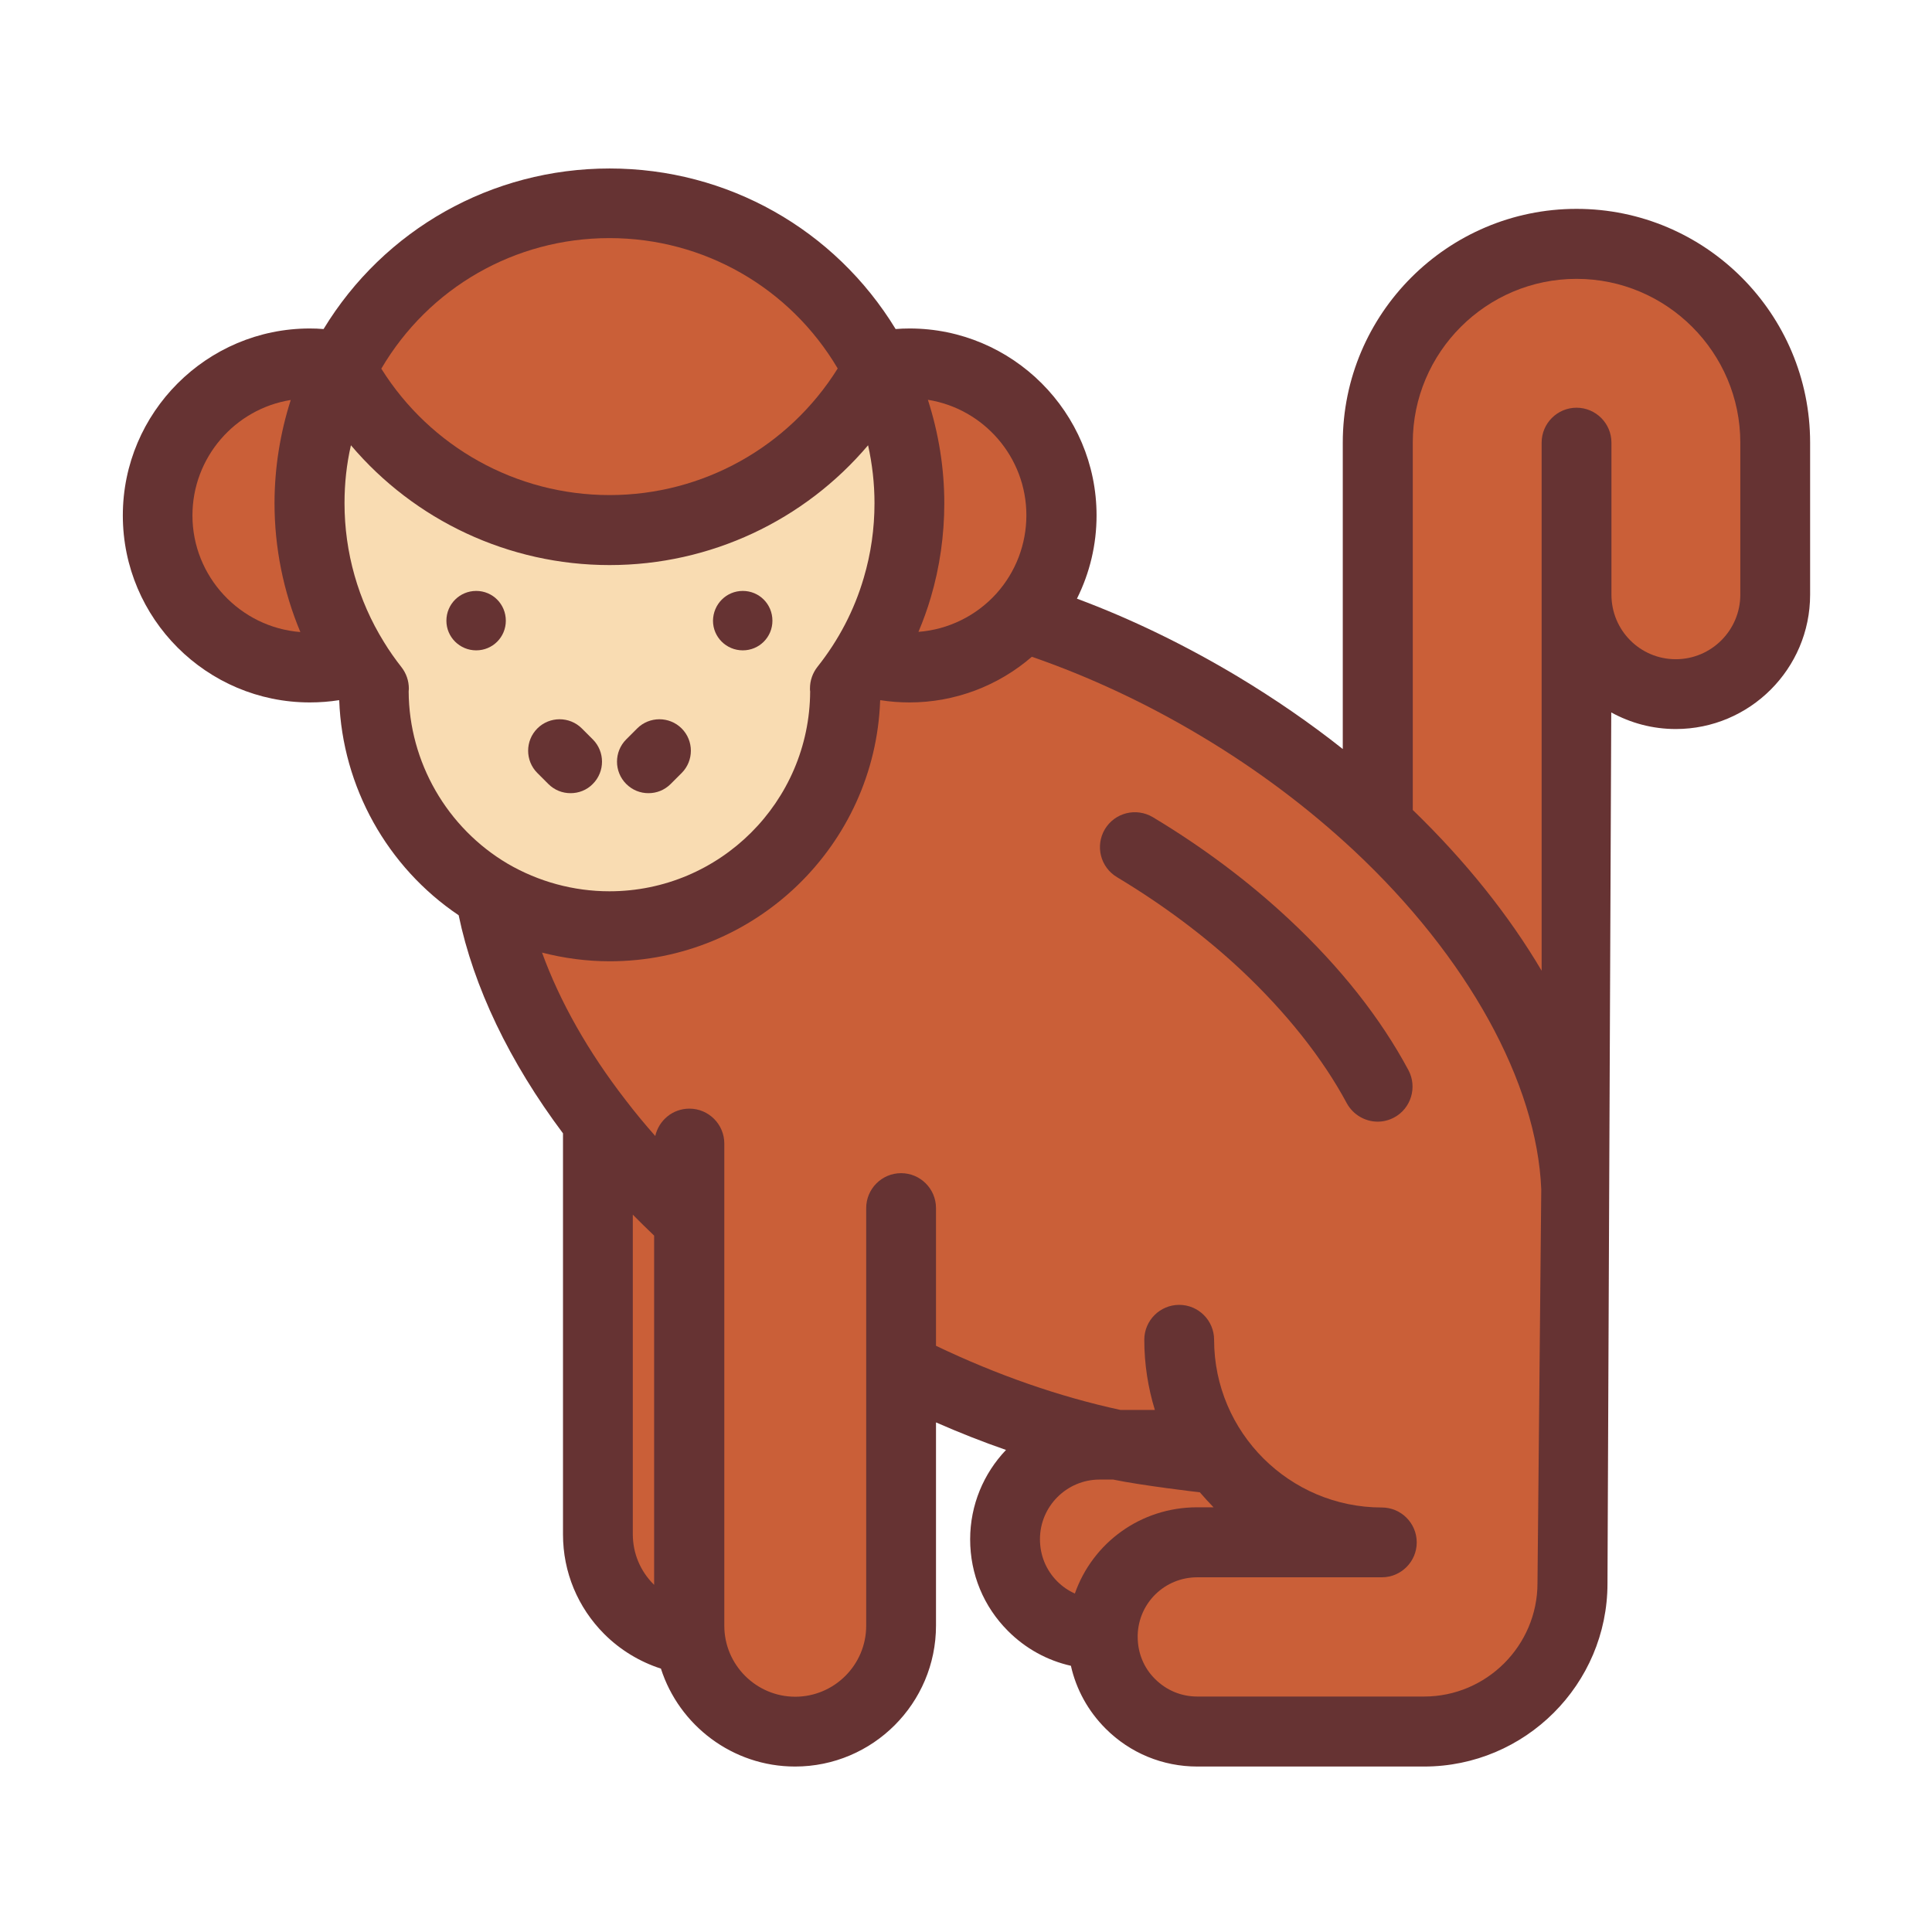
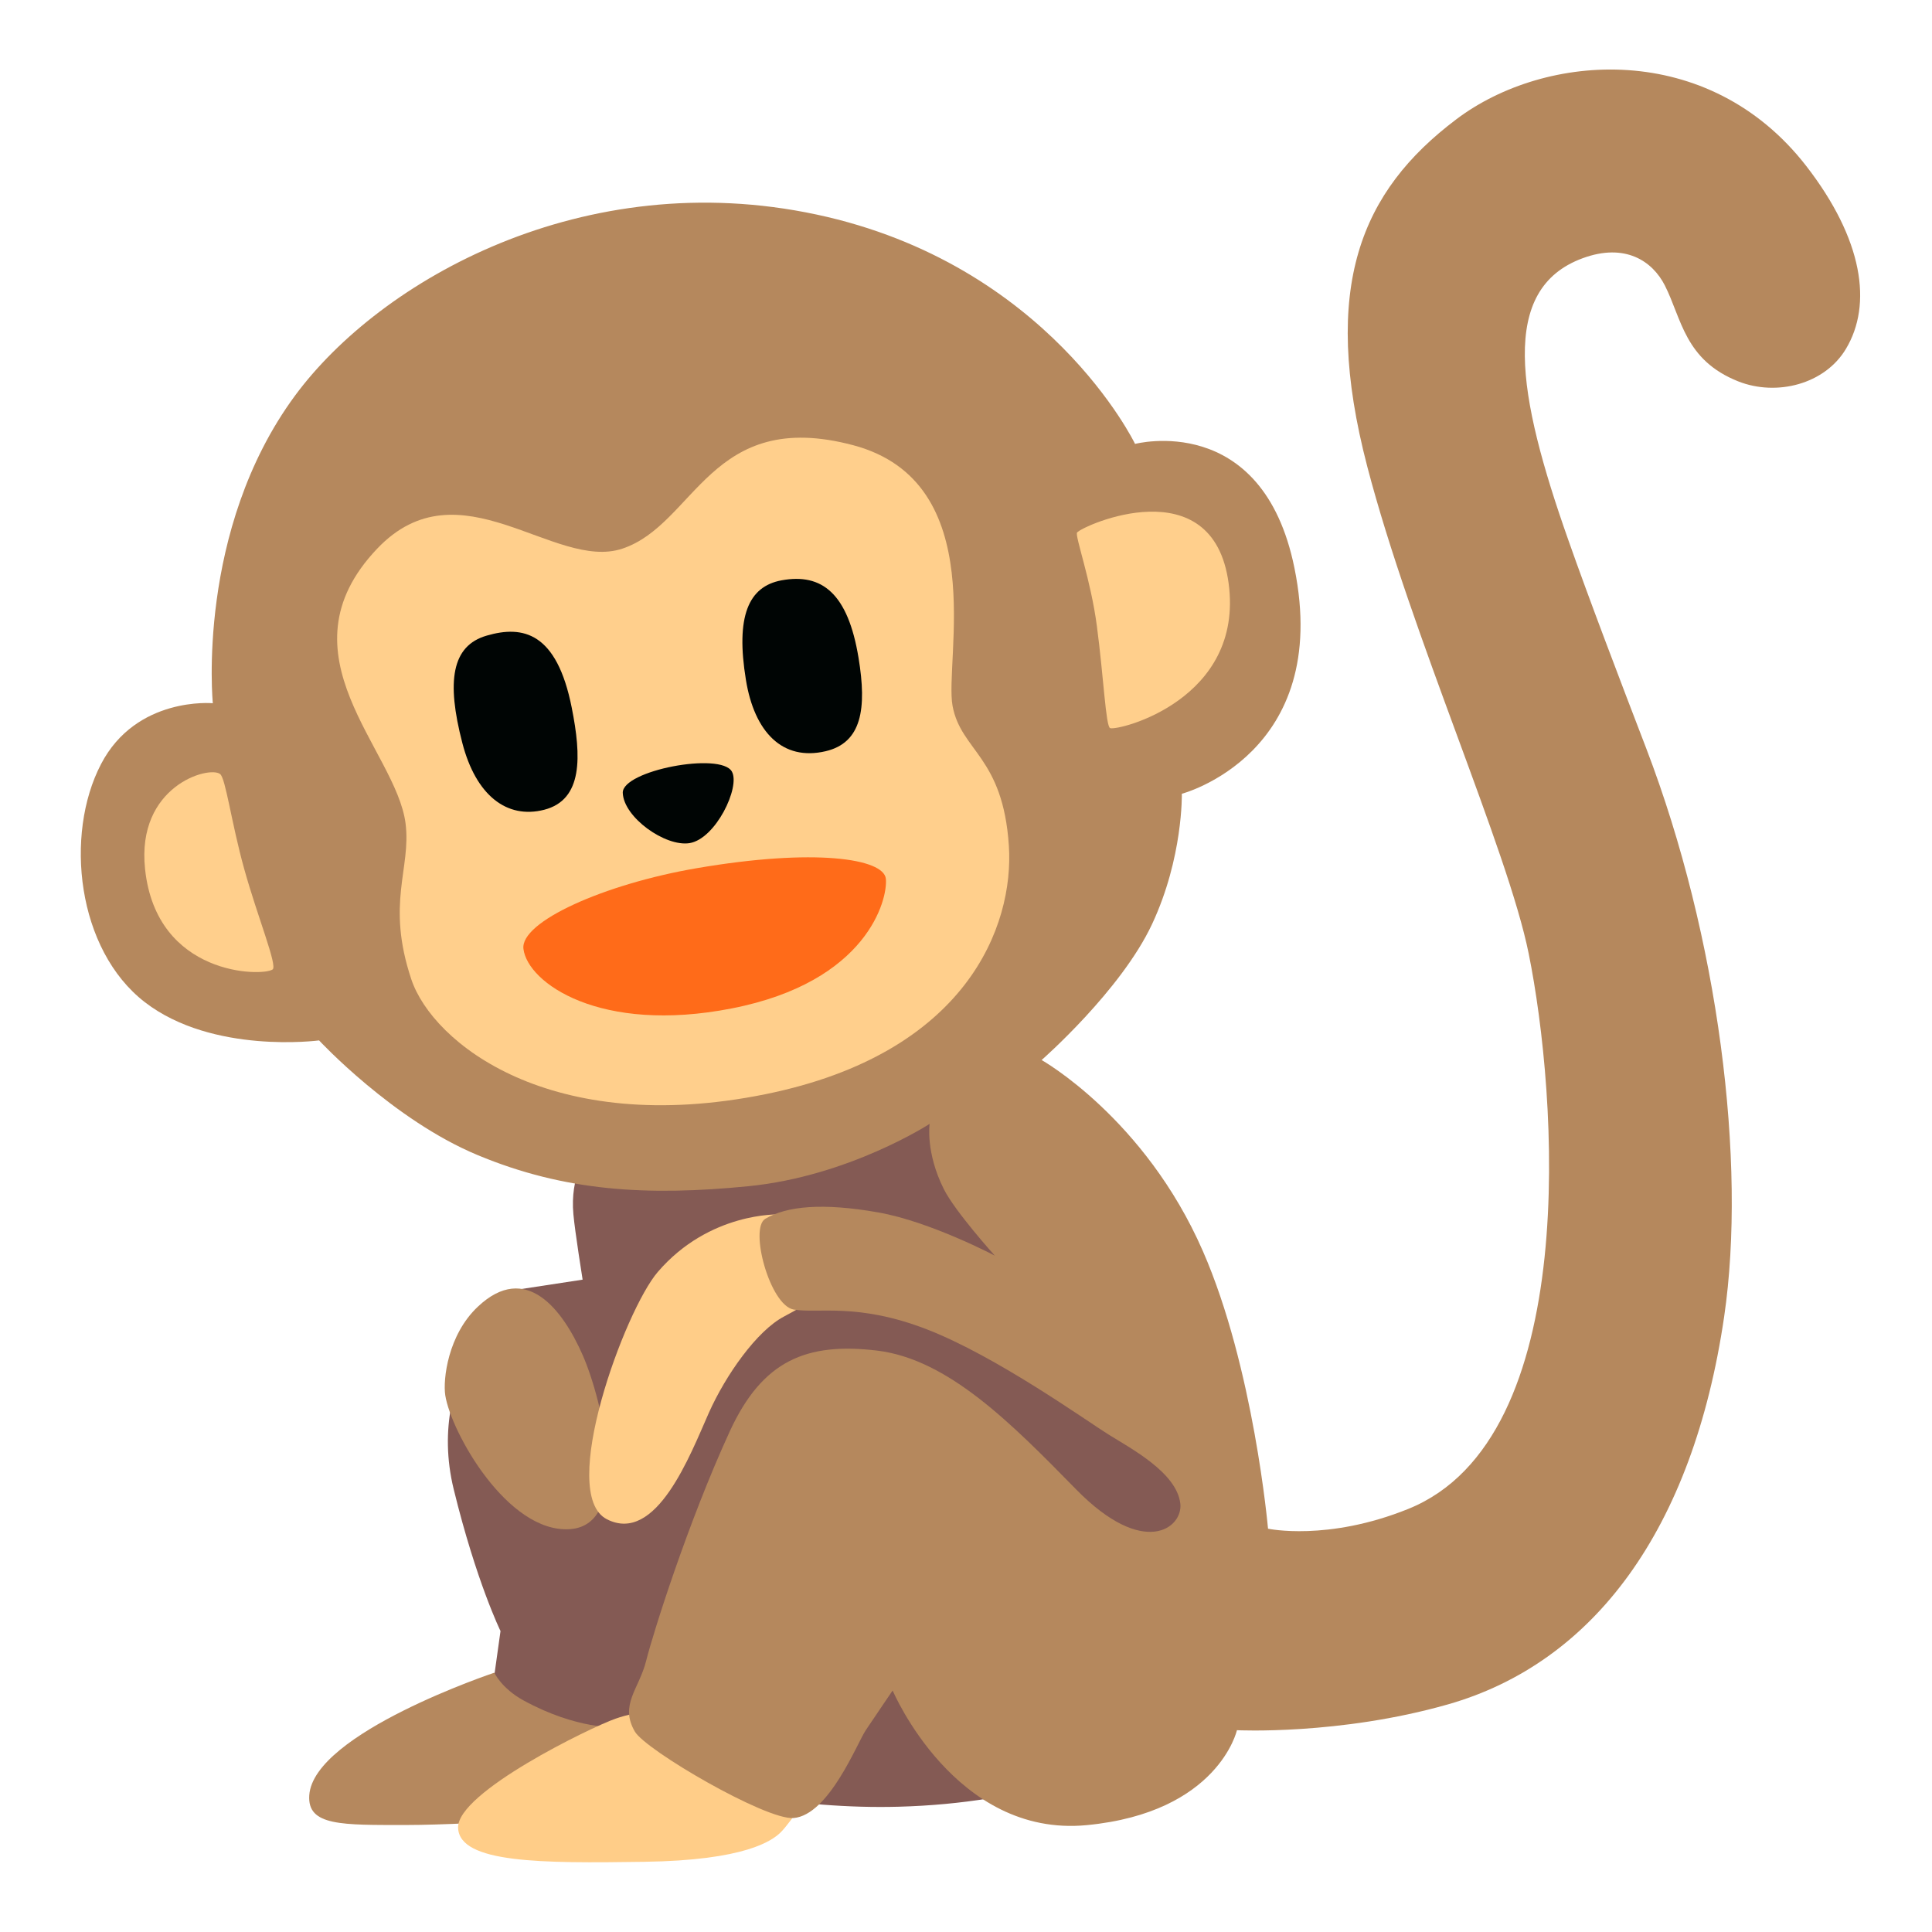
- <svg xmlns="http://www.w3.org/2000/svg" width="800px" height="800px" viewBox="0 0 1024 1024" class="icon" version="1.1">
-   <path d="M959.4 234.6v80.6c0 39.3-32 71.2-71.2 71.2-12.4 0-24-3.2-34.2-8.8l-2 461.7c0 53.4-43.6 97-97.2 97H634.6c-18.3 0-35.6-7.1-48.6-20.1-9.3-9.3-15.6-20.8-18.4-33.3-12.5-2.8-24-9.1-33.3-18.4-13-13-20.1-30.2-20.1-48.6 0-18.3 7.2-35 19-47.4-12.4-4.3-24.8-9.2-37.1-14.6v107.7c0 41.2-33.5 74.7-74.7 74.7-33.2 0-61.5-21.9-71.1-51.9-11.2-3.6-21.6-9.9-30-18.3-14.1-14.1-21.9-32.9-21.9-52.8V600.7c-28.4-37.9-47.4-77.6-55.3-115.6-37.9-25.5-61.6-68.1-63.3-113.8-0.1-0.1-0.1-0.2-0.1-0.2-5 0.8-10.2 1.2-15.5 1.2-54.6 0-99.1-44.4-99.1-99.1 0-54.6 44.5-99.1 99.1-99.1 2.5 0 4.9 0.1 7.3 0.3 32.1-52.8 89.1-85.1 151.6-85.1s119.4 32.3 151.6 85.1c2.4-0.2 4.8-0.3 7.4-0.3 54.6 0 99.1 44.5 99.1 99.1 0 15.5-3.6 30.5-10.4 44.1 29 10.8 57.5 24.7 85.1 41.2 19.6 11.8 38.3 24.6 55.8 38.5V234.6c0-68.3 55.6-123.9 123.9-123.9 68.3 0 123.8 55.6 123.8 123.9z" fill="#663333" />
-   <path d="M922.4 234.6v80.6c0 18.8-15.3 34.2-34.2 34.2s-34.1-15.3-34.1-34.2v-80.6c0-10.2-8.3-18.5-18.5-18.5s-18.5 8.3-18.5 18.5v279.9c-17.3-29.3-40.3-58.1-68.3-85.2V234.6c0-47.9 39-86.8 86.8-86.8s86.8 39 86.8 86.8z" fill="#CA5F38" />
-   <path d="M816.9 630.4l-2 208.7c0 33.1-27 60.1-60.1 60.1H634.6c-8.5 0-16.4-3.3-22.4-9.3-6-5.9-9.2-13.9-9.2-22.3v-1c0.5-17.1 14.4-30.6 31.6-30.6h97.8c10.2 0 18.5-8.3 18.5-18.5s-8.3-18.5-18.5-18.5c-49 0-88.9-39.9-88.9-88.9 0-10.2-8.3-18.5-18.5-18.5s-18.5 8.3-18.5 18.5c0 13 2 25.4 5.6 37.2h-18.2c-32.4-7-65.4-18.5-97.8-34v-73c0-10.2-8.3-18.5-18.5-18.5s-18.5 8.3-18.5 18.5v221.4c0 20.7-16.9 37.6-37.6 37.6-20.7 0-37.6-16.9-37.6-37.6V606.1c0-10.2-8.3-18.5-18.5-18.5-8.9 0-16.2 6.2-18.1 14.5-5.5-6.2-10.7-12.5-15.6-18.9-20-25.8-35-52.4-44.4-78.3 11.7 3 23.7 4.6 35.9 4.6 77.3 0 140.6-61.6 143.3-138.2 0.1-0.1 0.1-0.1 0.1-0.2 5 0.8 10.2 1.2 15.5 1.2 23.9 0 46.9-8.7 64.8-24.2 30.6 10.6 60.8 24.7 90 42.2 29.6 17.7 56.7 38.1 80.7 60.5 60.3 56.4 97 123 99.3 179.6z" fill="#CA5F38" />
-   <path d="M746.5 567.2c4.8 9 1.4 20.3-7.6 25.1-2.8 1.5-5.8 2.2-8.7 2.2-6.6 0-13-3.6-16.4-9.8-12.7-23.7-32-48-55.7-70.3-19.5-18.3-41.8-34.9-66.1-49.5-8.8-5.3-11.6-16.6-6.4-25.4 5.3-8.8 16.6-11.6 25.4-6.4 26.5 15.9 50.9 34.2 72.3 54.2 27.2 25.4 48.4 52.3 63.2 79.9z" fill="#663333" />
-   <path d="M643.2 798.9h-8.7c-30 0-55.4 18.9-64.8 45.7-3.4-1.5-6.6-3.7-9.3-6.4-6-6-9.2-13.9-9.2-22.4 0-17.4 14.2-31.6 31.6-31.6h7.2c14.8 3.1 45.1 6.7 45.6 6.7h0.3c2.3 2.7 4.8 5.4 7.3 8zM544 273.1c0 15.3-5.6 30-15.8 41.4-10.7 11.9-25.6 19.2-41.4 20.4 2.5-5.9 4.7-12 6.5-18.1 4.8-16.2 7.2-33.1 7.2-50.1 0-18.6-3-37.1-8.7-54.8 29.6 4.7 52.2 30.4 52.2 61.2z" fill="#CA5F38" />
-   <path d="M463.5 266.7c0 13.5-1.9 26.8-5.7 39.6-5 17.1-13.3 33-24.5 47.1-2.6 3.3-4 7.3-4 11.5 0 0.6 0 1.1 0.1 1.6-0.3 58.5-47.9 105.9-106.4 105.9-19 0-37.6-5.1-53.9-14.6-32.2-19-52.3-53.9-52.5-91.3 0-0.5 0.1-1 0.1-1.5 0-4.2-1.4-8.2-4-11.5-3.3-4.2-6.4-8.6-9.2-13.2-13.7-22.1-20.9-47.5-20.9-73.6 0-10.5 1.1-20.7 3.4-30.7 33.7 39.8 83.6 63.5 137.1 63.5s103.3-23.7 137-63.5c2.2 9.9 3.4 20.2 3.4 30.7z" fill="#F9DCB2" />
-   <path d="M393.7 313.2c8.7 0 15.7 7 15.7 15.8 0 8.7-7 15.7-15.7 15.7s-15.8-7-15.8-15.7c0.1-8.8 7.1-15.8 15.8-15.8z" fill="#663333" />
-   <path d="M323 126.2c50.1 0 95.7 26.3 121 69.1-26 41.6-71.5 67.1-120.9 67.1-49.5 0-95-25.5-121-67 25.2-42.9 70.8-69.2 120.9-69.2z" fill="#CA5F38" />
-   <path d="M361.3 386.1c6.5 6.5 6.5 17.1 0 23.6l-5.8 5.8c-3.3 3.3-7.5 4.9-11.8 4.9-4.3 0-8.5-1.6-11.8-4.9-6.5-6.5-6.5-17.1 0-23.6l5.8-5.8c6.5-6.5 17.1-6.5 23.6 0z" fill="#663333" />
-   <path d="M346.7 654.9V840l-0.3-0.3c-7.1-7.1-11-16.5-11-26.6V643.8c3.7 3.7 7.5 7.5 11.3 11.1z" fill="#CA5F38" />
-   <path d="M314.2 391.9c6.5 6.5 6.5 17.1 0 23.6-3.2 3.3-7.5 4.9-11.8 4.9s-8.5-1.6-11.8-4.9l-5.8-5.8c-6.5-6.5-6.5-17.1 0-23.6s17.1-6.5 23.6 0l5.8 5.8zM252.4 313.2c8.7 0 15.7 7 15.7 15.8 0 8.7-7 15.7-15.7 15.7s-15.8-7-15.8-15.7c0-8.8 7.1-15.8 15.8-15.8z" fill="#663333" />
-   <path d="M145.5 266.7c0 23.6 4.7 46.8 13.7 68.3-31.9-2.5-57.2-29.3-57.2-61.8 0-30.8 22.6-56.5 52.1-61.2-5.6 17.5-8.6 36.1-8.6 54.7z" fill="#CA5F38" />
+ <svg xmlns="http://www.w3.org/2000/svg" width="800px" height="800px" viewBox="0 0 128 128" aria-hidden="true" role="img" class="iconify iconify--noto" preserveAspectRatio="xMidYMid meet">
+   <path d="M71.45 84.59L62.06 67.6l-23.18 8.87s-1.13 1.45-.89 3.99c.1 1.13.61 4.32.61 4.32l-4.32.66s-6.19 5.16-4.22 13.23c1.5 6.13 3.1 9.39 3.1 9.39l-.84 6.01s13.8 6 27.22 5.63c17.18-.47 23.65-9.57 23.65-9.57L78.5 88.92l-7.05-4.33z" fill="#845a54" />
+   <path d="M31.66 86.57c-1.99 1.87-2.32 4.83-2.16 5.87c.38 2.44 4.13 9.15 8.26 8.87c4.13-.28 2.16-8.54.84-11.54s-3.75-6.21-6.94-3.2z" fill="#b5885e" />
+   <path d="M20.49 118.94c-.14 2.05 2.16 1.97 6.48 1.97s14.73-.75 14.73-.75l-.84-5.73s-2.61.18-6.19-1.78c-1.45-.8-1.92-1.83-1.92-1.83s-11.98 4-12.26 8.12z" fill="#b5885e" />
+   <path d="M51.61 80.46s-4.6-.18-8.03 3.81c-2.18 2.53-6.66 14.69-3.38 16.38c3.28 1.69 5.53-4.27 6.76-7.04c1.13-2.53 3.19-5.44 4.97-6.38c1.78-.94 3.28-1.97 3.28-1.97l-3.6-4.8z" fill="#ffcd88" />
+   <path d="M43.96 113.31s-1.6 0-3.19.56c-1.6.56-10.51 4.88-10.42 7.23c.09 2.35 5.54 2.35 12.29 2.25c6.76-.09 8.54-1.41 9.1-1.97c.56-.56 2.72-3.47 1.97-3.85c-.74-.37-9.75-4.22-9.75-4.22z" fill="#ffcd88" />
+   <path d="M69.01 70.23s5.26-4.6 7.32-9.01c2.06-4.41 1.97-8.63 1.97-8.63s9.97-2.63 7.46-14.96c-2.12-10.44-10.56-8.22-10.56-8.22s-5.73-11.92-21.12-15.2s-28.87 4.32-34.54 12.01c-6.57 8.92-5.44 20.37-5.44 20.37s-5.07-.47-7.41 4.04C4.26 55.3 5.09 62.92 9.6 66.4c4.5 3.47 11.54 2.53 11.54 2.53s4.88 5.26 10.51 7.6c5.78 2.41 11.26 2.72 17.93 2.06s12.01-4.13 12.01-4.13s-.28 1.88.94 4.32c.76 1.51 3.38 4.41 3.38 4.41s-4.27-2.25-7.7-2.86c-3.72-.66-6.1-.42-7.51.42c-1.07.64.31 5.73 1.88 6.01c1.6.28 4.22-.47 8.82 1.31c4.6 1.78 10.51 6.01 12.01 6.95c1.5.94 4.55 2.53 4.79 4.6c.18 1.59-2.39 3.66-6.9-.94c-4.32-4.41-8.49-8.63-13.19-9.2c-4.69-.56-7.6.66-9.76 5.35c-2.77 6.03-5.07 13.33-5.54 15.2c-.47 1.88-1.78 2.91-.75 4.69c.72 1.24 8.67 5.87 10.51 5.73c2.35-.19 4.22-4.97 4.79-5.82c.56-.84 1.78-2.63 1.78-2.63s4.13 9.76 12.86 8.92s9.95-6.29 9.95-6.29s6.79.34 13.98-1.71c9.64-2.75 16.23-11.56 18.3-25.69c1.5-10.23-.38-25.15-5.16-37.64c-1.76-4.58-3.83-10.01-5.16-13.8c-3.41-9.66-4.6-16.64.94-18.68c2.82-1.04 4.63.19 5.45 1.8c1.12 2.21 1.31 4.95 4.87 6.36c2.54 1 5.73.19 7.13-2.16c1.76-2.94 1.14-7.24-2.63-12.11c-6.48-8.35-17.27-7.56-23.18-3.1c-6.32 4.76-9.01 11.1-5.91 22.99c2.91 11.17 9.31 25.39 10.7 32.29c1.88 9.29 3.58 32.13-7.98 36.79c-5.35 2.16-9.29 1.31-9.29 1.31s-.94-10.68-4.32-18.4c-3.85-8.81-10.68-12.65-10.68-12.65z" fill="#b5885d" />
+   <path d="M71.36 35.28c-.16.2.91 3.13 1.31 6.19c.45 3.39.59 6.67.88 6.77c.56.19 8.88-1.89 7.85-9.59s-9.66-3.84-10.04-3.37z" fill="#ffcf8c" />
+   <path d="M14.58 51.28c-.74-.56-5.55.79-4.97 6.29c.75 7.13 7.79 7.13 8.45 6.66c.34-.24-1-3.49-1.88-6.66c-.85-3.05-1.23-6.02-1.6-6.29z" fill="#ffcf8c" />
+   <path d="M41.23 36.35c-4.5 1.5-10.79-5.73-16.24 0c-6.67 7.01 1.26 13.31 1.88 18.21c.38 3-1.31 5.26.38 10.32c1.41 4.22 9.24 10.5 23.48 7.61c13.33-2.71 16.46-11.15 16.11-16.46c-.39-5.92-3.17-6.26-3.73-9.26s2.59-14.82-6.57-17.27c-9.49-2.53-10.46 5.24-15.31 6.85z" fill="#ffcf8c" />
+   <path d="M56.88 43.58c.56 3.38.21 5.63-2.18 6.19c-2.86.67-4.72-1.27-5.28-4.72c-.69-4.21.16-6.19 2.35-6.6c2.7-.5 4.41.88 5.11 5.13z" fill="#000504" />
+   <path d="M37.88 46.89c.64 3.22.75 6.1-1.83 6.76c-2.47.63-4.52-.95-5.42-4.43c-1.06-4.08-.71-6.44 1.62-7.11c2.4-.7 4.64-.22 5.63 4.78z" fill="#000504" />
+   <path d="M41.26 52.53c.06 1.62 2.81 3.58 4.42 3.33c1.74-.28 3.38-3.72 2.81-4.74c-.74-1.32-7.28-.07-7.23 1.41z" fill="#000504" />
+   <path d="M34.68 62.87c.28 2.25 5.07 5.65 13.8 3.94c9.01-1.76 10.35-7.25 10.21-8.59c-.14-1.34-4.72-2.04-12.53-.7c-6.13 1.05-11.71 3.55-11.48 5.35z" fill="#ff6b19" />
</svg>
